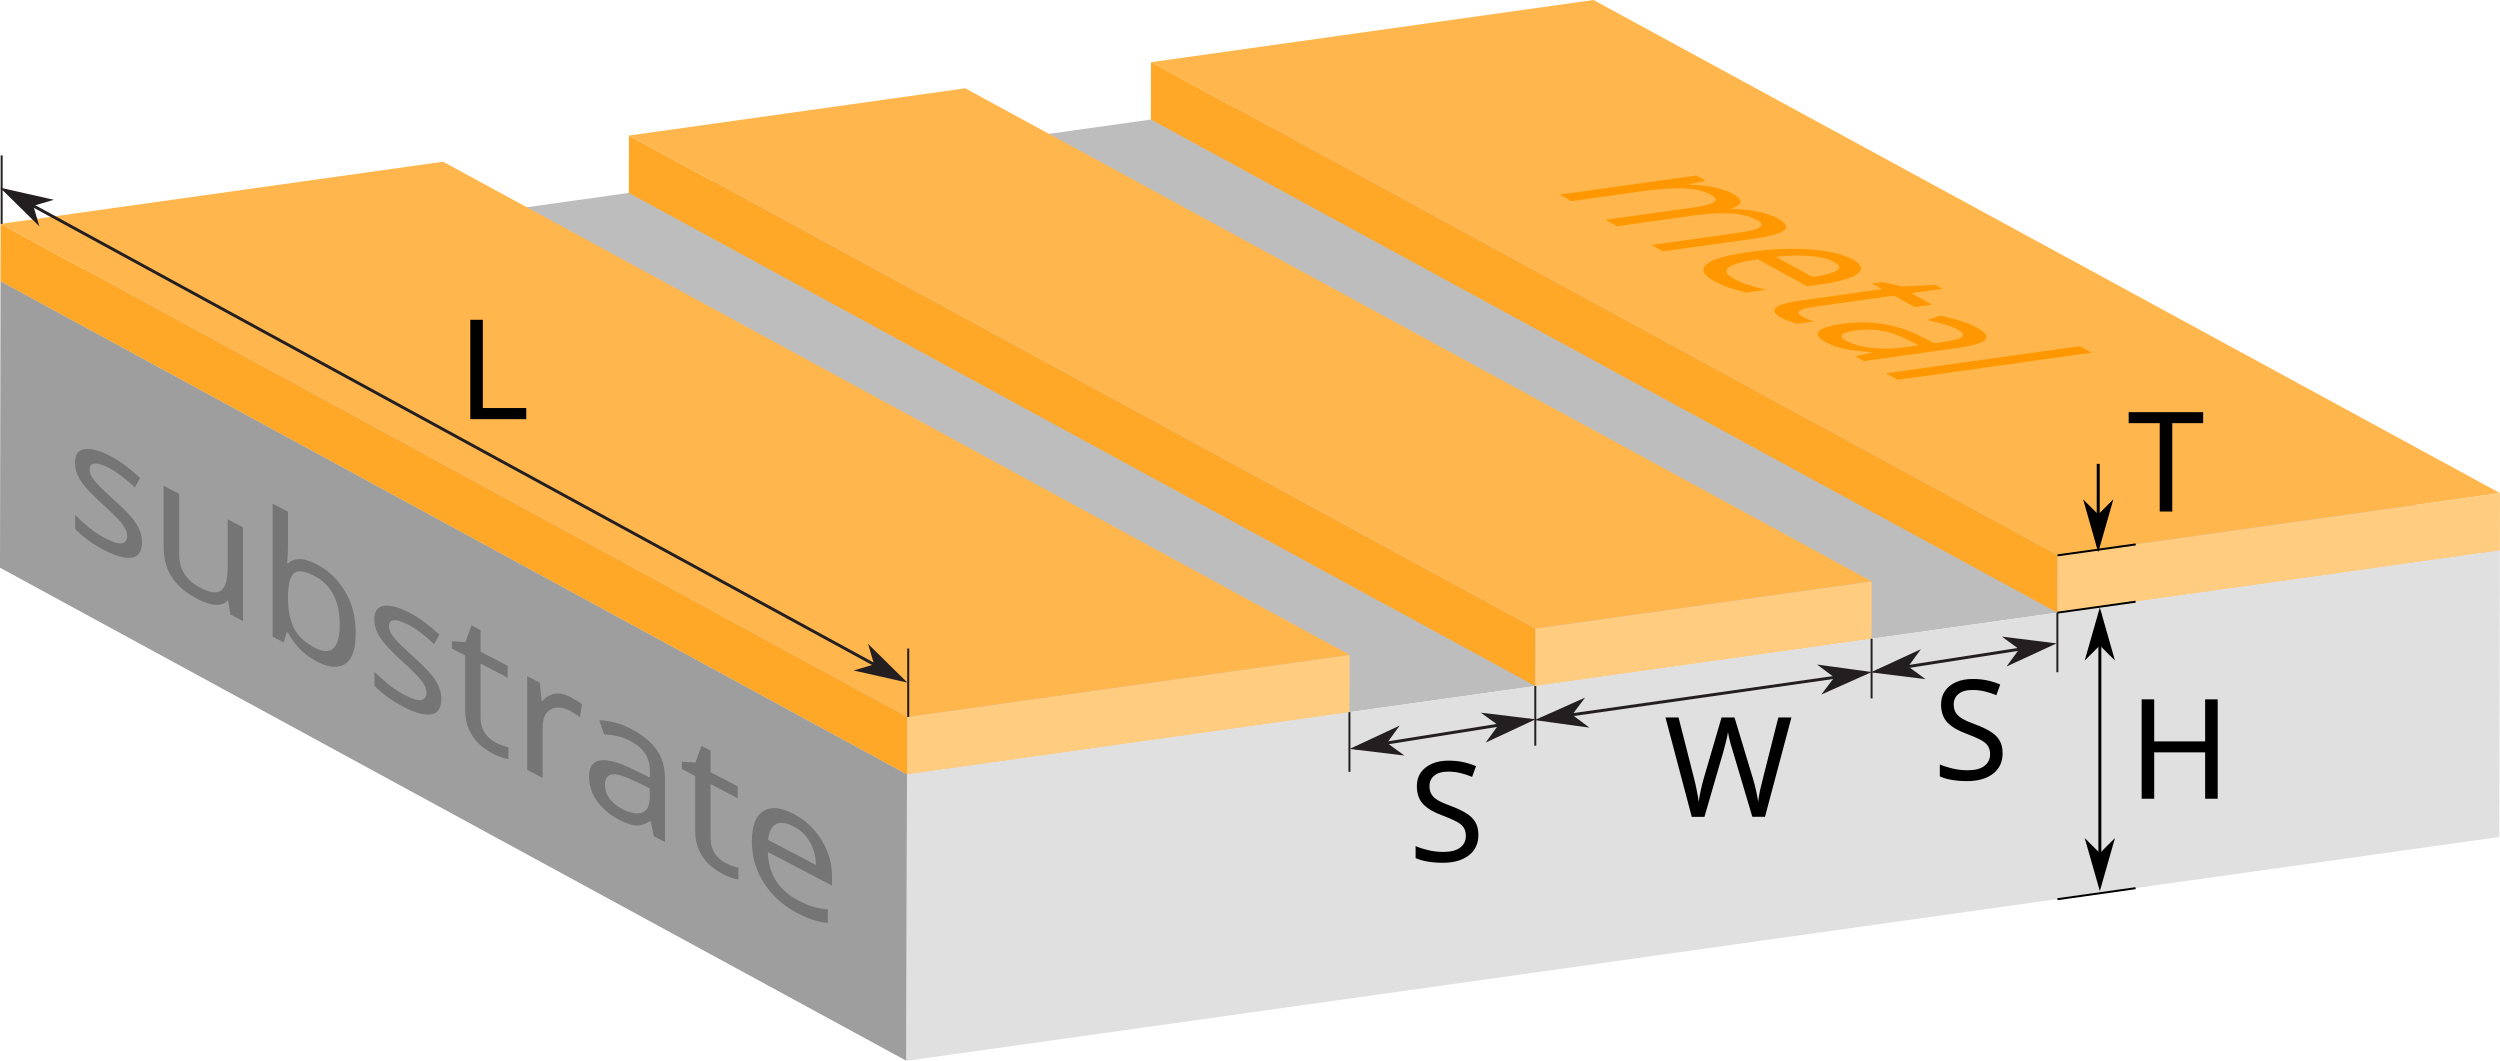
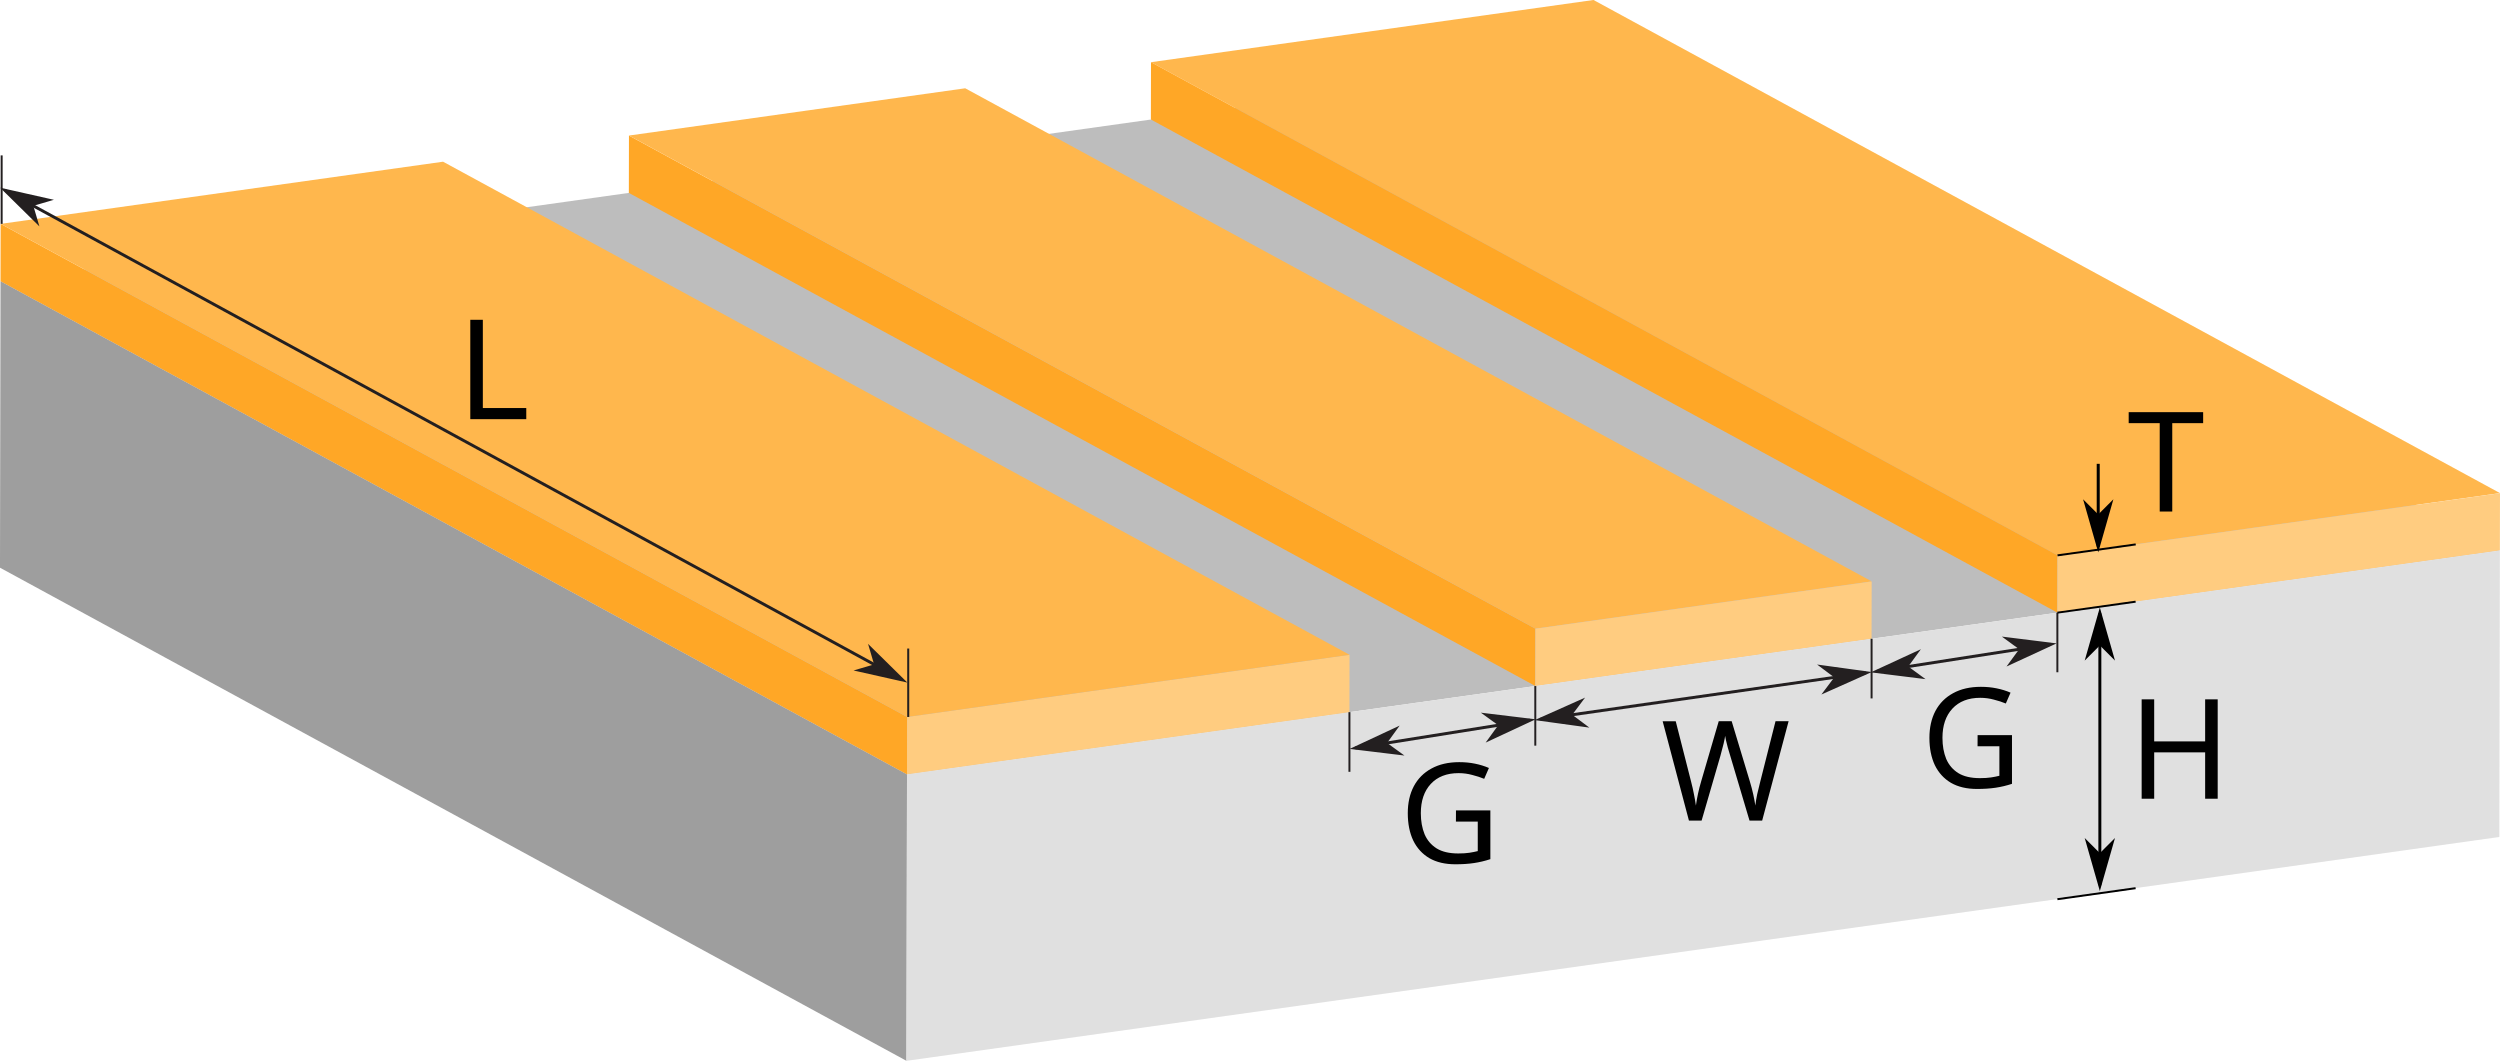
<svg xmlns="http://www.w3.org/2000/svg" width="88.705mm" height="37.64mm" viewBox="0 0 88.705 37.64" version="1.1" id="svg9308">
  <defs id="defs9302">
    <marker orient="auto" refY="0" refX="0" id="Arrow1Lstart" style="overflow:visible">
      <path id="path1277" d="M 0,0 5,-5 -12.5,0 5,5 Z" style="fill:#231f20;fill-opacity:1;fill-rule:evenodd;stroke:#231f20;stroke-width:1pt;stroke-opacity:1" transform="matrix(0.8,0,0,0.8,10,0)" />
    </marker>
    <marker orient="auto" refY="0" refX="0" id="Arrow1Lstart-8" style="overflow:visible">
      <path id="path1277-3" d="M 0,0 5,-5 -12.5,0 5,5 Z" style="fill:#231f20;fill-opacity:1;fill-rule:evenodd;stroke:#231f20;stroke-width:1pt;stroke-opacity:1" transform="matrix(0.8,0,0,0.8,10,0)" />
    </marker>
    <marker orient="auto" refY="0" refX="0" id="Arrow1Lstart-3" style="overflow:visible">
      <path id="path1277-4" d="M 0,0 5,-5 -12.5,0 5,5 Z" style="fill:#231f20;fill-opacity:1;fill-rule:evenodd;stroke:#231f20;stroke-width:1pt;stroke-opacity:1" transform="matrix(0.8,0,0,0.8,10,0)" />
    </marker>
  </defs>
  <g id="layer1" transform="translate(-66.96547,-145.0796)">
    <path id="path1648" style="fill:#bdbdbd;fill-opacity:1;fill-rule:nonzero;stroke:none;stroke-width:0.035" d="m 99.148,172.554 -32.164,-17.497 56.518,-7.943 32.164,17.497 -56.518,7.943" />
    <path id="path1650" style="fill:#ffb74d;fill-opacity:1;fill-rule:nonzero;stroke:none;stroke-width:0.035" d="m 139.969,164.783 -32.164,-17.497 15.701,-2.207 32.164,17.497 -15.701,2.206" />
    <path id="path1652" style="fill:#ffa726;fill-opacity:1;fill-rule:nonzero;stroke:none;stroke-width:0.035" d="m 139.965,166.817 -32.164,-17.497 0.004,-2.034 32.164,17.497 -0.004,2.034" />
    <path id="path1654" style="fill:#ffcc80;fill-opacity:1;fill-rule:nonzero;stroke:none;stroke-width:0.035" d="m 155.67,162.577 -0.004,2.034 -15.701,2.207 0.004,-2.034 15.701,-2.206" />
    <path id="path1656" style="fill:#ffa726;fill-opacity:1;fill-rule:nonzero;stroke:none;stroke-width:0.035" d="m 121.442,169.421 -32.164,-17.497 0.004,-2.034 32.164,17.497 -0.004,2.034" />
    <path id="path1658" style="fill:#ffb74d;fill-opacity:1;fill-rule:nonzero;stroke:none;stroke-width:0.035" d="m 121.446,167.386 -32.164,-17.497 11.931,-1.677 32.163,17.496 -11.931,1.677" />
    <path id="path1660" style="fill:#ffcc80;fill-opacity:1;fill-rule:nonzero;stroke:none;stroke-width:0.035" d="m 133.376,165.709 -0.004,2.035 -11.931,1.677 0.004,-2.034 11.931,-1.677" />
    <path id="path1662" style="fill:#9e9e9e;fill-opacity:1;fill-rule:nonzero;stroke:none;stroke-width:0.035" d="m 99.129,182.72 -32.164,-17.497 0.019,-10.166 32.164,17.497 -0.019,10.166" />
    <path id="path1664" style="fill:#e0e0e0;fill-opacity:1;fill-rule:nonzero;stroke:none;stroke-width:0.035" d="m 155.666,164.611 -0.019,10.166 -56.518,7.943 0.019,-10.166 56.518,-7.943" />
    <path id="path1666" style="fill:#ffa726;fill-opacity:1;fill-rule:nonzero;stroke:none;stroke-width:0.035" d="m 99.148,172.554 -32.164,-17.497 0.004,-2.034 32.164,17.496 -0.004,2.034" />
    <path id="path1668" style="fill:#ffcc80;fill-opacity:1;fill-rule:nonzero;stroke:none;stroke-width:0.035" d="m 114.85,168.313 -0.004,2.034 -15.698,2.206 0.004,-2.034 15.698,-2.206" />
    <path id="path1670" style="fill:#ffb74d;fill-opacity:1;fill-rule:nonzero;stroke:none;stroke-width:0.035" d="m 99.152,170.519 -32.164,-17.496 15.698,-2.206 32.164,17.496 -15.698,2.206" />
-     <g aria-label="substrate" transform="matrix(1,0.5236519,0,1,-7.749967,36.15524)" style="font-style:normal;font-variant:normal;font-weight:normal;font-stretch:normal;font-size:6.207px;line-height:1.25;font-family:'Times New Roman';-inkscape-font-specification:'Times New Roman, ';letter-spacing:0px;word-spacing:0px;fill:#757575;fill-opacity:1;stroke:none;stroke-width:0.265" id="text874-4">
-       <path d="m 79.754,86.403 q 0,0.484 -0.36,0.732 -0.36,0.248 -0.968,0.248 -0.348,0 -0.602,-0.056 -0.248,-0.056 -0.441,-0.155 v -0.497 q 0.199,0.099 0.478,0.186 0.286,0.081 0.577,0.081 0.416,0 0.602,-0.13 0.186,-0.137 0.186,-0.36 0,-0.124 -0.068,-0.223 -0.068,-0.099 -0.248,-0.199 -0.174,-0.099 -0.503,-0.223 -0.323,-0.124 -0.552,-0.248 -0.23,-0.124 -0.354,-0.298 -0.124,-0.174 -0.124,-0.447 0,-0.422 0.341,-0.652 0.348,-0.23 0.906,-0.23 0.304,0 0.565,0.062 0.267,0.062 0.497,0.161 l -0.186,0.435 q -0.211,-0.087 -0.441,-0.149 -0.23,-0.062 -0.472,-0.062 -0.335,0 -0.515,0.112 -0.174,0.106 -0.174,0.292 0,0.143 0.081,0.236 0.081,0.093 0.267,0.186 0.192,0.093 0.509,0.211 0.317,0.118 0.54,0.242 0.223,0.124 0.341,0.304 0.118,0.174 0.118,0.441 z" style="font-style:normal;font-variant:normal;font-weight:normal;font-stretch:normal;font-family:'Noto Sans';-inkscape-font-specification:'Noto Sans';fill:#757575;fill-opacity:1;stroke-width:0.265" id="path3001-0" />
-       <path d="m 83.339,83.995 v 3.327 h -0.447 l -0.081,-0.441 h -0.025 q -0.161,0.261 -0.447,0.385 -0.286,0.118 -0.608,0.118 -0.602,0 -0.906,-0.286 -0.304,-0.292 -0.304,-0.925 v -2.179 h 0.552 v 2.142 q 0,0.795 0.739,0.795 0.552,0 0.764,-0.31 0.217,-0.31 0.217,-0.894 v -1.732 z" style="font-style:normal;font-variant:normal;font-weight:normal;font-stretch:normal;font-family:'Noto Sans';-inkscape-font-specification:'Noto Sans';fill:#757575;fill-opacity:1;stroke-width:0.265" id="path3003-3" />
-       <path d="m 84.935,82.604 v 1.148 q 0,0.211 -0.012,0.397 -0.006,0.18 -0.019,0.286 h 0.031 q 0.143,-0.211 0.391,-0.354 0.248,-0.143 0.639,-0.143 0.621,0 0.993,0.435 0.379,0.428 0.379,1.285 0,0.857 -0.379,1.291 -0.379,0.435 -0.993,0.435 -0.391,0 -0.639,-0.143 -0.248,-0.143 -0.391,-0.341 h -0.043 l -0.112,0.422 h -0.391 v -4.718 z m 0.937,1.788 q -0.534,0 -0.739,0.304 -0.199,0.304 -0.199,0.944 v 0.025 q 0,0.615 0.199,0.944 0.205,0.323 0.751,0.323 0.447,0 0.664,-0.329 0.223,-0.329 0.223,-0.95 0,-1.26 -0.9,-1.26 z" style="font-style:normal;font-variant:normal;font-weight:normal;font-stretch:normal;font-family:'Noto Sans';-inkscape-font-specification:'Noto Sans';fill:#757575;fill-opacity:1;stroke-width:0.265" id="path3005-8" />
-       <path d="m 90.374,86.403 q 0,0.484 -0.36,0.732 -0.36,0.248 -0.968,0.248 -0.348,0 -0.602,-0.056 -0.248,-0.056 -0.441,-0.155 v -0.497 q 0.199,0.099 0.478,0.186 0.286,0.081 0.577,0.081 0.416,0 0.602,-0.13 0.186,-0.137 0.186,-0.36 0,-0.124 -0.068,-0.223 -0.068,-0.099 -0.248,-0.199 -0.174,-0.099 -0.503,-0.223 -0.323,-0.124 -0.552,-0.248 -0.23,-0.124 -0.354,-0.298 -0.124,-0.174 -0.124,-0.447 0,-0.422 0.341,-0.652 0.348,-0.23 0.906,-0.23 0.304,0 0.565,0.062 0.267,0.062 0.497,0.161 l -0.186,0.435 q -0.211,-0.087 -0.441,-0.149 -0.23,-0.062 -0.472,-0.062 -0.335,0 -0.515,0.112 -0.174,0.106 -0.174,0.292 0,0.143 0.081,0.236 0.081,0.093 0.267,0.186 0.192,0.093 0.509,0.211 0.317,0.118 0.54,0.242 0.223,0.124 0.341,0.304 0.118,0.174 0.118,0.441 z" style="font-style:normal;font-variant:normal;font-weight:normal;font-stretch:normal;font-family:'Noto Sans';-inkscape-font-specification:'Noto Sans';fill:#757575;fill-opacity:1;stroke-width:0.265" id="path3007-4" />
-       <path d="m 92.289,86.937 q 0.124,0 0.255,-0.019 0.13,-0.019 0.211,-0.05 v 0.416 q -0.087,0.043 -0.248,0.068 -0.161,0.031 -0.31,0.031 -0.261,0 -0.484,-0.087 -0.217,-0.093 -0.354,-0.317 -0.137,-0.223 -0.137,-0.627 v -1.937 h -0.472 v -0.261 l 0.478,-0.217 0.217,-0.708 h 0.323 v 0.764 h 0.962 v 0.422 h -0.962 v 1.924 q 0,0.304 0.143,0.453 0.149,0.143 0.379,0.143 z" style="font-style:normal;font-variant:normal;font-weight:normal;font-stretch:normal;font-family:'Noto Sans';-inkscape-font-specification:'Noto Sans';fill:#757575;fill-opacity:1;stroke-width:0.265" id="path3009-39" />
-       <path d="m 94.973,83.932 q 0.093,0 0.199,0.012 0.106,0.006 0.192,0.025 l -0.068,0.503 q -0.081,-0.019 -0.18,-0.031 -0.099,-0.012 -0.18,-0.012 -0.255,0 -0.478,0.143 -0.223,0.137 -0.36,0.391 -0.13,0.248 -0.13,0.583 v 1.775 h -0.546 v -3.327 h 0.447 l 0.062,0.608 h 0.025 q 0.155,-0.273 0.41,-0.472 0.261,-0.199 0.608,-0.199 z" style="font-style:normal;font-variant:normal;font-weight:normal;font-stretch:normal;font-family:'Noto Sans';-inkscape-font-specification:'Noto Sans';fill:#757575;fill-opacity:1;stroke-width:0.265" id="path3011-4" />
-       <path d="m 97.118,83.939 q 0.608,0 0.9,0.267 0.292,0.267 0.292,0.85 v 2.266 h -0.397 l -0.106,-0.472 h -0.025 q -0.217,0.273 -0.459,0.403 -0.242,0.13 -0.658,0.13 -0.453,0 -0.751,-0.236 -0.298,-0.242 -0.298,-0.751 0,-0.497 0.391,-0.764 0.391,-0.273 1.204,-0.298 l 0.565,-0.019 v -0.199 q 0,-0.416 -0.18,-0.577 -0.18,-0.161 -0.509,-0.161 -0.261,0 -0.497,0.081 -0.236,0.074 -0.441,0.174 l -0.168,-0.41 q 0.217,-0.118 0.515,-0.199 0.298,-0.087 0.621,-0.087 z m 0.652,1.757 -0.49,0.019 q -0.621,0.025 -0.863,0.199 -0.236,0.174 -0.236,0.49 0,0.279 0.168,0.41 0.174,0.13 0.441,0.13 0.416,0 0.695,-0.23 0.286,-0.236 0.286,-0.72 z" style="font-style:normal;font-variant:normal;font-weight:normal;font-stretch:normal;font-family:'Noto Sans';-inkscape-font-specification:'Noto Sans';fill:#757575;fill-opacity:1;stroke-width:0.265" id="path3013-5" />
-       <path d="m 100.449,86.937 q 0.124,0 0.255,-0.019 0.13,-0.019 0.211,-0.05 v 0.416 q -0.087,0.043 -0.248,0.068 -0.161,0.031 -0.31,0.031 -0.261,0 -0.484,-0.087 -0.217,-0.093 -0.354,-0.317 -0.137,-0.223 -0.137,-0.627 V 84.417 H 98.909 V 84.156 L 99.387,83.939 99.605,83.231 h 0.323 v 0.764 h 0.962 v 0.422 h -0.962 v 1.924 q 0,0.304 0.143,0.453 0.149,0.143 0.379,0.143 z" style="font-style:normal;font-variant:normal;font-weight:normal;font-stretch:normal;font-family:'Noto Sans';-inkscape-font-specification:'Noto Sans';fill:#757575;fill-opacity:1;stroke-width:0.265" id="path3015-4" />
-       <path d="m 102.865,83.932 q 0.422,0 0.732,0.186 0.31,0.186 0.472,0.528 0.168,0.335 0.168,0.788 v 0.329 h -2.278 q 0.012,0.565 0.286,0.863 0.279,0.292 0.776,0.292 0.317,0 0.559,-0.056 0.248,-0.062 0.509,-0.174 v 0.478 q -0.255,0.112 -0.503,0.161 -0.248,0.056 -0.59,0.056 -0.478,0 -0.838,-0.192 -0.36,-0.192 -0.565,-0.571 -0.199,-0.379 -0.199,-0.937 0,-0.546 0.18,-0.937 0.186,-0.391 0.515,-0.602 0.335,-0.211 0.776,-0.211 z m -0.006,0.447 q -0.391,0 -0.621,0.255 -0.223,0.248 -0.267,0.695 h 1.695 q -0.006,-0.422 -0.199,-0.683 -0.192,-0.267 -0.608,-0.267 z" style="font-style:normal;font-variant:normal;font-weight:normal;font-stretch:normal;font-family:'Noto Sans';-inkscape-font-specification:'Noto Sans';fill:#757575;fill-opacity:1;stroke-width:0.265" id="path3017-9" />
-     </g>
-     <g aria-label="metal" transform="matrix(0.8772756,0.4799872,-1.65908,0.2321536,12.66011,32.80403)" style="font-style:normal;font-variant:normal;font-weight:normal;font-stretch:normal;font-size:5.454px;line-height:1.25;font-family:'Times New Roman';-inkscape-font-specification:'Times New Roman, ';letter-spacing:0px;word-spacing:0px;fill:#ff9800;fill-opacity:1;stroke:none;stroke-width:0.265" id="text6088-5-3">
-       <path d="m 226.391,48.954 q 0.496,0 0.742,0.256 0.245,0.256 0.245,0.818 v 1.903 h -0.474 v -1.882 q 0,-0.693 -0.594,-0.693 -0.425,0 -0.611,0.245 -0.18,0.245 -0.18,0.714 v 1.614 h -0.474 v -1.882 q 0,-0.693 -0.6,-0.693 -0.442,0 -0.611,0.273 -0.169,0.273 -0.169,0.785 v 1.516 h -0.48 v -2.923 h 0.387 l 0.071,0.398 h 0.027 q 0.136,-0.229 0.365,-0.338 0.235,-0.115 0.496,-0.115 0.687,0 0.894,0.491 h 0.027 q 0.147,-0.251 0.398,-0.371 0.251,-0.12 0.54,-0.12 z" style="font-style:normal;font-variant:normal;font-weight:normal;font-stretch:normal;font-family:'Noto Sans';-inkscape-font-specification:'Noto Sans';fill:#ff9800;fill-opacity:1;stroke-width:0.265" id="path7035-8" />
-       <path d="m 229.415,48.954 q 0.371,0 0.644,0.164 0.273,0.164 0.414,0.464 0.147,0.295 0.147,0.693 v 0.289 h -2.002 q 0.011,0.496 0.251,0.758 0.245,0.256 0.682,0.256 0.278,0 0.491,-0.049 0.218,-0.055 0.447,-0.153 v 0.42 q -0.224,0.098 -0.442,0.142 -0.218,0.049 -0.518,0.049 -0.42,0 -0.736,-0.169 -0.316,-0.169 -0.496,-0.502 -0.175,-0.333 -0.175,-0.824 0,-0.48 0.158,-0.824 0.164,-0.344 0.453,-0.529 0.295,-0.185 0.682,-0.185 z m -0.005,0.393 q -0.344,0 -0.545,0.224 -0.196,0.218 -0.235,0.611 h 1.489 q -0.005,-0.371 -0.175,-0.6 -0.169,-0.235 -0.534,-0.235 z" style="font-style:normal;font-variant:normal;font-weight:normal;font-stretch:normal;font-family:'Noto Sans';-inkscape-font-specification:'Noto Sans';fill:#ff9800;fill-opacity:1;stroke-width:0.265" id="path7037-5" />
-       <path d="m 232.341,51.593 q 0.109,0 0.224,-0.016 0.115,-0.016 0.185,-0.044 v 0.365 q -0.076,0.038 -0.218,0.06 -0.142,0.027 -0.273,0.027 -0.229,0 -0.425,-0.076 -0.191,-0.082 -0.311,-0.278 -0.12,-0.196 -0.12,-0.551 v -1.702 h -0.414 v -0.229 l 0.42,-0.191 0.191,-0.622 h 0.284 v 0.671 h 0.845 v 0.371 h -0.845 v 1.691 q 0,0.267 0.125,0.398 0.131,0.125 0.333,0.125 z" style="font-style:normal;font-variant:normal;font-weight:normal;font-stretch:normal;font-family:'Noto Sans';-inkscape-font-specification:'Noto Sans';fill:#ff9800;fill-opacity:1;stroke-width:0.265" id="path7039-89" />
-       <path d="m 234.442,48.959 q 0.534,0 0.791,0.235 0.256,0.235 0.256,0.747 v 1.991 h -0.349 l -0.093,-0.415 h -0.022 q -0.191,0.24 -0.404,0.355 -0.213,0.115 -0.578,0.115 -0.398,0 -0.66,-0.207 -0.262,-0.213 -0.262,-0.66 0,-0.436 0.344,-0.671 0.344,-0.24 1.058,-0.262 l 0.496,-0.016 v -0.175 q 0,-0.365 -0.158,-0.507 -0.158,-0.142 -0.447,-0.142 -0.229,0 -0.436,0.071 -0.207,0.065 -0.387,0.153 l -0.147,-0.36 q 0.191,-0.104 0.453,-0.175 0.262,-0.076 0.545,-0.076 z m 0.573,1.543 -0.431,0.016 q -0.545,0.022 -0.758,0.175 -0.207,0.153 -0.207,0.431 0,0.245 0.147,0.36 0.153,0.115 0.387,0.115 0.365,0 0.611,-0.202 0.251,-0.207 0.251,-0.633 z" style="font-style:normal;font-variant:normal;font-weight:normal;font-stretch:normal;font-family:'Noto Sans';-inkscape-font-specification:'Noto Sans';fill:#ff9800;fill-opacity:1;stroke-width:0.265" id="path7041-7" />
-       <path d="m 236.872,51.932 h -0.48 v -4.145 h 0.48 z" style="font-style:normal;font-variant:normal;font-weight:normal;font-stretch:normal;font-family:'Noto Sans';-inkscape-font-specification:'Noto Sans';fill:#ff9800;fill-opacity:1;stroke-width:0.265" id="path7043-2" />
-     </g>
    <path style="color:#000000;font-style:normal;font-variant:normal;font-weight:normal;font-stretch:normal;font-size:medium;line-height:normal;font-family:sans-serif;font-variant-ligatures:normal;font-variant-position:normal;font-variant-caps:normal;font-variant-numeric:normal;font-variant-alternates:normal;font-feature-settings:normal;text-indent:0;text-align:start;text-decoration:none;text-decoration-line:none;text-decoration-style:solid;text-decoration-color:#000000;letter-spacing:normal;word-spacing:normal;text-transform:none;writing-mode:lr-tb;direction:ltr;text-orientation:mixed;dominant-baseline:auto;baseline-shift:baseline;text-anchor:start;white-space:normal;shape-padding:0;clip-rule:nonzero;display:inline;overflow:visible;visibility:visible;opacity:1;isolation:auto;mix-blend-mode:normal;color-interpolation:sRGB;color-interpolation-filters:linearRGB;solid-color:#000000;solid-opacity:1;vector-effect:none;fill:#231f20;fill-opacity:1;fill-rule:nonzero;stroke:none;stroke-width:0.071;stroke-linecap:butt;stroke-linejoin:miter;stroke-miterlimit:10;stroke-dasharray:none;stroke-dashoffset:0;stroke-opacity:1;color-rendering:auto;image-rendering:auto;shape-rendering:auto;text-rendering:auto;enable-background:accumulate" d="m 99.155,168.091 v 2.428 h 0.072 v -2.428 z" id="path1598" />
    <path style="color:#000000;font-style:normal;font-variant:normal;font-weight:normal;font-stretch:normal;font-size:medium;line-height:normal;font-family:sans-serif;font-variant-ligatures:normal;font-variant-position:normal;font-variant-caps:normal;font-variant-numeric:normal;font-variant-alternates:normal;font-feature-settings:normal;text-indent:0;text-align:start;text-decoration:none;text-decoration-line:none;text-decoration-style:solid;text-decoration-color:#000000;letter-spacing:normal;word-spacing:normal;text-transform:none;writing-mode:lr-tb;direction:ltr;text-orientation:mixed;dominant-baseline:auto;baseline-shift:baseline;text-anchor:start;white-space:normal;shape-padding:0;clip-rule:nonzero;display:inline;overflow:visible;visibility:visible;opacity:1;isolation:auto;mix-blend-mode:normal;color-interpolation:sRGB;color-interpolation-filters:linearRGB;solid-color:#000000;solid-opacity:1;vector-effect:none;fill:#231f20;fill-opacity:1;fill-rule:nonzero;stroke:none;stroke-width:0.071;stroke-linecap:butt;stroke-linejoin:miter;stroke-miterlimit:10;stroke-dasharray:none;stroke-dashoffset:0;stroke-opacity:1;color-rendering:auto;image-rendering:auto;shape-rendering:auto;text-rendering:auto;enable-background:accumulate" d="m 66.989,150.593 v 2.43 h 0.07 v -2.43 z" id="path1600" />
    <g transform="translate(9.072506,-17.18001)" id="g5770">
      <path style="color:#000000;font-style:normal;font-variant:normal;font-weight:normal;font-stretch:normal;font-size:medium;line-height:normal;font-family:sans-serif;font-variant-ligatures:normal;font-variant-position:normal;font-variant-caps:normal;font-variant-numeric:normal;font-variant-alternates:normal;font-feature-settings:normal;text-indent:0;text-align:start;text-decoration:none;text-decoration-line:none;text-decoration-style:solid;text-decoration-color:#000000;letter-spacing:normal;word-spacing:normal;text-transform:none;writing-mode:lr-tb;direction:ltr;text-orientation:mixed;dominant-baseline:auto;baseline-shift:baseline;text-anchor:start;white-space:normal;shape-padding:0;clip-rule:nonzero;display:inline;overflow:visible;visibility:visible;opacity:1;isolation:auto;mix-blend-mode:normal;color-interpolation:sRGB;color-interpolation-filters:linearRGB;solid-color:#000000;solid-opacity:1;vector-effect:none;fill:#231f20;fill-opacity:1;fill-rule:nonzero;stroke:none;stroke-width:0.106;stroke-linecap:butt;stroke-linejoin:miter;stroke-miterlimit:8;stroke-dasharray:none;stroke-dashoffset:0;stroke-opacity:1;color-rendering:auto;image-rendering:auto;shape-rendering:auto;text-rendering:auto;enable-background:accumulate" d="m 58.102,168.973 -0.051,0.092 31.83,17.361 0.051,-0.092 z" id="path992" />
      <path id="path5776" d="m 59.006,169.525 0.574,-0.169 -1.503,-0.338 1.098,1.081 z" style="fill:#231f20;fill-opacity:1;fill-rule:evenodd;stroke:#231f20;stroke-width:0.085pt;stroke-opacity:1" />
      <path id="path5778" d="m 88.978,185.873 -0.574,0.169 1.503,0.338 -1.098,-1.081 z" style="fill:#231f20;fill-opacity:1;fill-rule:evenodd;stroke:#231f20;stroke-width:0.085pt;stroke-opacity:1" />
    </g>
    <g transform="translate(-24.81449,31.53351)" aria-label="L" style="font-style:normal;font-variant:normal;font-weight:normal;font-stretch:normal;font-size:10.583px;line-height:1.25;font-family:'Times New Roman';-inkscape-font-specification:'Times New Roman, ';letter-spacing:0px;word-spacing:0px;fill:#000000;fill-opacity:1;stroke:none;stroke-width:0.265" id="text2912-2">
      <path d="m 108.467,128.419 v -3.526 h 0.445 v 3.131 h 1.541 v 0.395 z" style="font-style:normal;font-variant:normal;font-weight:normal;font-stretch:normal;font-size:4.939px;font-family:'Noto Sans';-inkscape-font-specification:'Noto Sans';stroke-width:0.265" id="path2989" />
    </g>
    <path style="color:#000000;font-style:normal;font-variant:normal;font-weight:normal;font-stretch:normal;font-size:medium;line-height:normal;font-family:sans-serif;font-variant-ligatures:normal;font-variant-position:normal;font-variant-caps:normal;font-variant-numeric:normal;font-variant-alternates:normal;font-feature-settings:normal;text-indent:0;text-align:start;text-decoration:none;text-decoration-line:none;text-decoration-style:solid;text-decoration-color:#000000;letter-spacing:normal;word-spacing:normal;text-transform:none;writing-mode:lr-tb;direction:ltr;text-orientation:mixed;dominant-baseline:auto;baseline-shift:baseline;text-anchor:start;white-space:normal;shape-padding:0;clip-rule:nonzero;display:inline;overflow:visible;visibility:visible;opacity:1;isolation:auto;mix-blend-mode:normal;color-interpolation:sRGB;color-interpolation-filters:linearRGB;solid-color:#000000;solid-opacity:1;vector-effect:none;fill:#231f20;fill-opacity:1;fill-rule:nonzero;stroke:none;stroke-width:0.071;stroke-linecap:butt;stroke-linejoin:miter;stroke-miterlimit:7;stroke-dasharray:none;stroke-dashoffset:0;stroke-opacity:1;color-rendering:auto;image-rendering:auto;shape-rendering:auto;text-rendering:auto;enable-background:accumulate" d="m 139.93,166.818 v 2.115 H 140 v -2.115 z" id="path980" />
    <path style="color:#000000;font-style:normal;font-variant:normal;font-weight:normal;font-stretch:normal;font-size:medium;line-height:normal;font-family:sans-serif;font-variant-ligatures:normal;font-variant-position:normal;font-variant-caps:normal;font-variant-numeric:normal;font-variant-alternates:normal;font-feature-settings:normal;text-indent:0;text-align:start;text-decoration:none;text-decoration-line:none;text-decoration-style:solid;text-decoration-color:#000000;letter-spacing:normal;word-spacing:normal;text-transform:none;writing-mode:lr-tb;direction:ltr;text-orientation:mixed;dominant-baseline:auto;baseline-shift:baseline;text-anchor:start;white-space:normal;shape-padding:0;clip-rule:nonzero;display:inline;overflow:visible;visibility:visible;opacity:1;isolation:auto;mix-blend-mode:normal;color-interpolation:sRGB;color-interpolation-filters:linearRGB;solid-color:#000000;solid-opacity:1;vector-effect:none;fill:#000000;fill-opacity:1;fill-rule:nonzero;stroke:none;stroke-width:0.071;stroke-linecap:butt;stroke-linejoin:miter;stroke-miterlimit:4;stroke-dasharray:none;stroke-dashoffset:0;stroke-opacity:1;color-rendering:auto;image-rendering:auto;shape-rendering:auto;text-rendering:auto;enable-background:accumulate" d="m 142.736,166.393 -2.775,0.391 0.01,0.068 2.775,-0.389 z" id="path1273" />
    <path style="color:#000000;font-style:normal;font-variant:normal;font-weight:normal;font-stretch:normal;font-size:medium;line-height:normal;font-family:sans-serif;font-variant-ligatures:normal;font-variant-position:normal;font-variant-caps:normal;font-variant-numeric:normal;font-variant-alternates:normal;font-feature-settings:normal;text-indent:0;text-align:start;text-decoration:none;text-decoration-line:none;text-decoration-style:solid;text-decoration-color:#000000;letter-spacing:normal;word-spacing:normal;text-transform:none;writing-mode:lr-tb;direction:ltr;text-orientation:mixed;dominant-baseline:auto;baseline-shift:baseline;text-anchor:start;white-space:normal;shape-padding:0;clip-rule:nonzero;display:inline;overflow:visible;visibility:visible;opacity:1;isolation:auto;mix-blend-mode:normal;color-interpolation:sRGB;color-interpolation-filters:linearRGB;solid-color:#000000;solid-opacity:1;vector-effect:none;fill:#000000;fill-opacity:1;fill-rule:nonzero;stroke:none;stroke-width:0.071;stroke-linecap:butt;stroke-linejoin:miter;stroke-miterlimit:4;stroke-dasharray:none;stroke-dashoffset:0;stroke-opacity:1;color-rendering:auto;image-rendering:auto;shape-rendering:auto;text-rendering:auto;enable-background:accumulate" d="m 142.736,176.559 -2.775,0.391 0.01,0.07 2.775,-0.391 z" id="path1273-2" />
    <g id="g12323">
      <path style="color:#000000;font-style:normal;font-variant:normal;font-weight:normal;font-stretch:normal;font-size:medium;line-height:normal;font-family:sans-serif;font-variant-ligatures:normal;font-variant-position:normal;font-variant-caps:normal;font-variant-numeric:normal;font-variant-alternates:normal;font-feature-settings:normal;text-indent:0;text-align:start;text-decoration:none;text-decoration-line:none;text-decoration-style:solid;text-decoration-color:#000000;letter-spacing:normal;word-spacing:normal;text-transform:none;writing-mode:lr-tb;direction:ltr;text-orientation:mixed;dominant-baseline:auto;baseline-shift:baseline;text-anchor:start;white-space:normal;shape-padding:0;clip-rule:nonzero;display:inline;overflow:visible;visibility:visible;opacity:1;isolation:auto;mix-blend-mode:normal;color-interpolation:sRGB;color-interpolation-filters:linearRGB;solid-color:#000000;solid-opacity:1;vector-effect:none;fill:#000000;fill-opacity:1;fill-rule:nonzero;stroke:none;stroke-width:0.106;stroke-linecap:butt;stroke-linejoin:miter;stroke-miterlimit:8;stroke-dasharray:none;stroke-dashoffset:0;stroke-opacity:1;color-rendering:auto;image-rendering:auto;shape-rendering:auto;text-rendering:auto;enable-background:accumulate" d="m 141.42,166.842 v 9.648 h 0.105 v -9.648 z" id="path1291" />
      <path style="fill:#000000;fill-opacity:1;fill-rule:evenodd;stroke:#000000;stroke-width:0.085pt;stroke-opacity:1" d="m 141.472,167.901 0.423,0.423 -0.423,-1.482 -0.423,1.482 z" id="path12329" />
      <path style="fill:#000000;fill-opacity:1;fill-rule:evenodd;stroke:#000000;stroke-width:0.085pt;stroke-opacity:1" d="m 141.472,175.431 -0.423,-0.423 0.423,1.482 0.423,-1.482 z" id="path12331" />
    </g>
    <path style="color:#000000;font-style:normal;font-variant:normal;font-weight:normal;font-stretch:normal;font-size:medium;line-height:normal;font-family:sans-serif;font-variant-ligatures:normal;font-variant-position:normal;font-variant-caps:normal;font-variant-numeric:normal;font-variant-alternates:normal;font-feature-settings:normal;text-indent:0;text-align:start;text-decoration:none;text-decoration-line:none;text-decoration-style:solid;text-decoration-color:#000000;letter-spacing:normal;word-spacing:normal;text-transform:none;writing-mode:lr-tb;direction:ltr;text-orientation:mixed;dominant-baseline:auto;baseline-shift:baseline;text-anchor:start;white-space:normal;shape-padding:0;clip-rule:nonzero;display:inline;overflow:visible;visibility:visible;opacity:1;isolation:auto;mix-blend-mode:normal;color-interpolation:sRGB;color-interpolation-filters:linearRGB;solid-color:#000000;solid-opacity:1;vector-effect:none;fill:#000000;fill-opacity:1;fill-rule:nonzero;stroke:none;stroke-width:0.071;stroke-linecap:butt;stroke-linejoin:miter;stroke-miterlimit:4;stroke-dasharray:none;stroke-dashoffset:0;stroke-opacity:1;color-rendering:auto;image-rendering:auto;shape-rendering:auto;text-rendering:auto;enable-background:accumulate" d="m 142.74,164.361 -2.775,0.389 0.01,0.07 2.775,-0.389 z" id="path1273-1" />
    <g id="g12335">
      <path style="color:#000000;font-style:normal;font-variant:normal;font-weight:normal;font-stretch:normal;font-size:medium;line-height:normal;font-family:sans-serif;font-variant-ligatures:normal;font-variant-position:normal;font-variant-caps:normal;font-variant-numeric:normal;font-variant-alternates:normal;font-feature-settings:normal;text-indent:0;text-align:start;text-decoration:none;text-decoration-line:none;text-decoration-style:solid;text-decoration-color:#000000;letter-spacing:normal;word-spacing:normal;text-transform:none;writing-mode:lr-tb;direction:ltr;text-orientation:mixed;dominant-baseline:auto;baseline-shift:baseline;text-anchor:start;white-space:normal;shape-padding:0;clip-rule:nonzero;display:inline;overflow:visible;visibility:visible;opacity:1;isolation:auto;mix-blend-mode:normal;color-interpolation:sRGB;color-interpolation-filters:linearRGB;solid-color:#000000;solid-opacity:1;vector-effect:none;fill:#000000;fill-opacity:1;fill-rule:nonzero;stroke:none;stroke-width:0.106;stroke-linecap:butt;stroke-linejoin:miter;stroke-miterlimit:8;stroke-dasharray:none;stroke-dashoffset:0;stroke-opacity:1;color-rendering:auto;image-rendering:auto;shape-rendering:auto;text-rendering:auto;enable-background:accumulate" d="m 141.361,161.537 v 2.934 h 0.107 v -2.934 z" id="path1291-4" />
      <path style="fill:#000000;fill-opacity:1;fill-rule:evenodd;stroke:#000000;stroke-width:0.085pt;stroke-opacity:1" d="m 141.415,163.413 -0.423,-0.423 0.423,1.482 0.423,-1.482 z" id="path12341" />
    </g>
    <g transform="translate(-0.8825084,34.71589)" aria-label="H" style="font-style:normal;font-variant:normal;font-weight:normal;font-stretch:normal;font-size:10.583px;line-height:1.25;font-family:'Times New Roman';-inkscape-font-specification:'Times New Roman, ';letter-spacing:0px;word-spacing:0px;fill:#000000;fill-opacity:1;stroke:none;stroke-width:0.265" id="text2912">
      <path d="m 146.536,138.704 h -0.445 v -1.645 h -1.808 v 1.645 h -0.445 v -3.526 h 0.445 v 1.492 h 1.808 v -1.492 h 0.445 z" style="font-style:normal;font-variant:normal;font-weight:normal;font-stretch:normal;font-size:4.939px;font-family:'Noto Sans';-inkscape-font-specification:'Noto Sans';stroke-width:0.265" id="path2998" />
    </g>
    <g transform="translate(-0.8825084,34.71589)" aria-label="T" style="font-style:normal;font-variant:normal;font-weight:normal;font-stretch:normal;font-size:10.583px;line-height:1.25;font-family:'Times New Roman';-inkscape-font-specification:'Times New Roman, ';letter-spacing:0px;word-spacing:0px;fill:#000000;fill-opacity:1;stroke:none;stroke-width:0.265" id="text2912-0">
      <path d="m 144.924,128.514 h -0.445 v -3.136 h -1.101 v -0.39 h 2.642 v 0.39 h -1.096 z" style="font-style:normal;font-variant:normal;font-weight:normal;font-stretch:normal;font-size:4.939px;font-family:'Noto Sans';-inkscape-font-specification:'Noto Sans';stroke-width:0.265" id="path2995" />
    </g>
    <path style="color:#000000;font-style:normal;font-variant:normal;font-weight:normal;font-stretch:normal;font-size:medium;line-height:normal;font-family:sans-serif;font-variant-ligatures:normal;font-variant-position:normal;font-variant-caps:normal;font-variant-numeric:normal;font-variant-alternates:normal;font-feature-settings:normal;text-indent:0;text-align:start;text-decoration:none;text-decoration-line:none;text-decoration-style:solid;text-decoration-color:#000000;letter-spacing:normal;word-spacing:normal;text-transform:none;writing-mode:lr-tb;direction:ltr;text-orientation:mixed;dominant-baseline:auto;baseline-shift:baseline;text-anchor:start;white-space:normal;shape-padding:0;clip-rule:nonzero;display:inline;overflow:visible;visibility:visible;opacity:1;isolation:auto;mix-blend-mode:normal;color-interpolation:sRGB;color-interpolation-filters:linearRGB;solid-color:#000000;solid-opacity:1;vector-effect:none;fill:#231f20;fill-opacity:1;fill-rule:nonzero;stroke:none;stroke-width:0.071;stroke-linecap:butt;stroke-linejoin:miter;stroke-miterlimit:7;stroke-dasharray:none;stroke-dashoffset:0;stroke-opacity:1;color-rendering:auto;image-rendering:auto;shape-rendering:auto;text-rendering:auto;enable-background:accumulate" d="m 133.338,167.744 v 2.117 h 0.07 v -2.117 z" id="path978" />
    <g id="g12345">
      <path style="color:#000000;font-style:normal;font-variant:normal;font-weight:normal;font-stretch:normal;font-size:medium;line-height:normal;font-family:sans-serif;font-variant-ligatures:normal;font-variant-position:normal;font-variant-caps:normal;font-variant-numeric:normal;font-variant-alternates:normal;font-feature-settings:normal;text-indent:0;text-align:start;text-decoration:none;text-decoration-line:none;text-decoration-style:solid;text-decoration-color:#000000;letter-spacing:normal;word-spacing:normal;text-transform:none;writing-mode:lr-tb;direction:ltr;text-orientation:mixed;dominant-baseline:auto;baseline-shift:baseline;text-anchor:start;white-space:normal;shape-padding:0;clip-rule:nonzero;display:inline;overflow:visible;visibility:visible;opacity:1;isolation:auto;mix-blend-mode:normal;color-interpolation:sRGB;color-interpolation-filters:linearRGB;solid-color:#000000;solid-opacity:1;vector-effect:none;fill:#231f20;fill-opacity:1;fill-rule:nonzero;stroke:none;stroke-width:0.106;stroke-linecap:butt;stroke-linejoin:miter;stroke-miterlimit:8;stroke-dasharray:none;stroke-dashoffset:0;stroke-opacity:1;color-rendering:auto;image-rendering:auto;shape-rendering:auto;text-rendering:auto;enable-background:accumulate" d="m 139.725,167.889 -6.184,0.963 0.016,0.104 6.186,-0.963 z" id="path998" />
      <path style="fill:#231f20;fill-opacity:1;fill-rule:evenodd;stroke:#231f20;stroke-width:0.085pt;stroke-opacity:1" d="m 134.595,168.741 0.353,-0.483 -1.399,0.646 1.529,0.19 z" id="path12351" />
      <path id="path12353" d="m 138.688,168.103 -0.353,0.483 1.399,-0.646 -1.529,-0.19 z" style="fill:#231f20;fill-opacity:1;fill-rule:evenodd;stroke:#231f20;stroke-width:0.085pt;stroke-opacity:1" />
    </g>
    <path style="color:#000000;font-style:normal;font-variant:normal;font-weight:normal;font-stretch:normal;font-size:medium;line-height:normal;font-family:sans-serif;font-variant-ligatures:normal;font-variant-position:normal;font-variant-caps:normal;font-variant-numeric:normal;font-variant-alternates:normal;font-feature-settings:normal;text-indent:0;text-align:start;text-decoration:none;text-decoration-line:none;text-decoration-style:solid;text-decoration-color:#000000;letter-spacing:normal;word-spacing:normal;text-transform:none;writing-mode:lr-tb;direction:ltr;text-orientation:mixed;dominant-baseline:auto;baseline-shift:baseline;text-anchor:start;white-space:normal;shape-padding:0;clip-rule:nonzero;display:inline;overflow:visible;visibility:visible;opacity:1;isolation:auto;mix-blend-mode:normal;color-interpolation:sRGB;color-interpolation-filters:linearRGB;solid-color:#000000;solid-opacity:1;vector-effect:none;fill:#231f20;fill-opacity:1;fill-rule:nonzero;stroke:none;stroke-width:0.071;stroke-linecap:butt;stroke-linejoin:miter;stroke-miterlimit:7;stroke-dasharray:none;stroke-dashoffset:0;stroke-opacity:1;color-rendering:auto;image-rendering:auto;shape-rendering:auto;text-rendering:auto;enable-background:accumulate" d="m 121.406,169.422 v 2.115 h 0.07 v -2.115 z" id="path978-8" />
    <g id="g12357">
      <path style="color:#000000;font-style:normal;font-variant:normal;font-weight:normal;font-stretch:normal;font-size:medium;line-height:normal;font-family:sans-serif;font-variant-ligatures:normal;font-variant-position:normal;font-variant-caps:normal;font-variant-numeric:normal;font-variant-alternates:normal;font-feature-settings:normal;text-indent:0;text-align:start;text-decoration:none;text-decoration-line:none;text-decoration-style:solid;text-decoration-color:#000000;letter-spacing:normal;word-spacing:normal;text-transform:none;writing-mode:lr-tb;direction:ltr;text-orientation:mixed;dominant-baseline:auto;baseline-shift:baseline;text-anchor:start;white-space:normal;shape-padding:0;clip-rule:nonzero;display:inline;overflow:visible;visibility:visible;opacity:1;isolation:auto;mix-blend-mode:normal;color-interpolation:sRGB;color-interpolation-filters:linearRGB;solid-color:#000000;solid-opacity:1;vector-effect:none;fill:#231f20;fill-opacity:1;fill-rule:nonzero;stroke:none;stroke-width:0.106;stroke-linecap:butt;stroke-linejoin:miter;stroke-miterlimit:8;stroke-dasharray:none;stroke-dashoffset:0;stroke-opacity:1;color-rendering:auto;image-rendering:auto;shape-rendering:auto;text-rendering:auto;enable-background:accumulate" d="m 133.168,168.902 -11.551,1.646 0.016,0.105 11.551,-1.648 z" id="path998-7" />
      <path style="fill:#231f20;fill-opacity:1;fill-rule:evenodd;stroke:#231f20;stroke-width:0.085pt;stroke-opacity:1" d="m 122.672,170.452 0.359,-0.479 -1.407,0.628 1.527,0.21 z" id="path12363" />
      <path id="path12365" d="m 132.127,169.103 -0.359,0.479 1.407,-0.628 -1.527,-0.21 z" style="fill:#231f20;fill-opacity:1;fill-rule:evenodd;stroke:#231f20;stroke-width:0.085pt;stroke-opacity:1" />
    </g>
    <path style="color:#000000;font-style:normal;font-variant:normal;font-weight:normal;font-stretch:normal;font-size:medium;line-height:normal;font-family:sans-serif;font-variant-ligatures:normal;font-variant-position:normal;font-variant-caps:normal;font-variant-numeric:normal;font-variant-alternates:normal;font-feature-settings:normal;text-indent:0;text-align:start;text-decoration:none;text-decoration-line:none;text-decoration-style:solid;text-decoration-color:#000000;letter-spacing:normal;word-spacing:normal;text-transform:none;writing-mode:lr-tb;direction:ltr;text-orientation:mixed;dominant-baseline:auto;baseline-shift:baseline;text-anchor:start;white-space:normal;shape-padding:0;clip-rule:nonzero;display:inline;overflow:visible;visibility:visible;opacity:1;isolation:auto;mix-blend-mode:normal;color-interpolation:sRGB;color-interpolation-filters:linearRGB;solid-color:#000000;solid-opacity:1;vector-effect:none;fill:#231f20;fill-opacity:1;fill-rule:nonzero;stroke:none;stroke-width:0.071;stroke-linecap:butt;stroke-linejoin:miter;stroke-miterlimit:7;stroke-dasharray:none;stroke-dashoffset:0;stroke-opacity:1;color-rendering:auto;image-rendering:auto;shape-rendering:auto;text-rendering:auto;enable-background:accumulate" d="m 114.811,170.348 v 2.117 h 0.07 v -2.117 z" id="path978-6" />
    <g id="g12369">
      <path style="color:#000000;font-style:normal;font-variant:normal;font-weight:normal;font-stretch:normal;font-size:medium;line-height:normal;font-family:sans-serif;font-variant-ligatures:normal;font-variant-position:normal;font-variant-caps:normal;font-variant-numeric:normal;font-variant-alternates:normal;font-feature-settings:normal;text-indent:0;text-align:start;text-decoration:none;text-decoration-line:none;text-decoration-style:solid;text-decoration-color:#000000;letter-spacing:normal;word-spacing:normal;text-transform:none;writing-mode:lr-tb;direction:ltr;text-orientation:mixed;dominant-baseline:auto;baseline-shift:baseline;text-anchor:start;white-space:normal;shape-padding:0;clip-rule:nonzero;display:inline;overflow:visible;visibility:visible;opacity:1;isolation:auto;mix-blend-mode:normal;color-interpolation:sRGB;color-interpolation-filters:linearRGB;solid-color:#000000;solid-opacity:1;vector-effect:none;fill:#231f20;fill-opacity:1;fill-rule:nonzero;stroke:none;stroke-width:0.106;stroke-linecap:butt;stroke-linejoin:miter;stroke-miterlimit:8;stroke-dasharray:none;stroke-dashoffset:0;stroke-opacity:1;color-rendering:auto;image-rendering:auto;shape-rendering:auto;text-rendering:auto;enable-background:accumulate" d="m 121.24,170.58 -6.191,0.988 0.018,0.105 6.191,-0.988 z" id="path998-3" />
      <path style="fill:#231f20;fill-opacity:1;fill-rule:evenodd;stroke:#231f20;stroke-width:0.085pt;stroke-opacity:1" d="m 116.103,171.454 0.351,-0.485 -1.396,0.651 1.53,0.185 z" id="path12375" />
      <path id="path12377" d="m 120.204,170.8 -0.351,0.485 1.396,-0.651 -1.53,-0.185 z" style="fill:#231f20;fill-opacity:1;fill-rule:evenodd;stroke:#231f20;stroke-width:0.085pt;stroke-opacity:1" />
    </g>
-     <g transform="translate(-7.785134,35.15434)" aria-label="W" style="font-style:normal;font-variant:normal;font-weight:normal;font-stretch:normal;font-size:10.583px;line-height:1.25;font-family:'Times New Roman';-inkscape-font-specification:'Times New Roman, ';letter-spacing:0px;word-spacing:0px;fill:#000000;fill-opacity:1;stroke:none;stroke-width:0.265" id="text2912-05-9">
+     <g transform="translate(-7.88536,35.28797)" aria-label="W" style="font-style:normal;font-variant:normal;font-weight:normal;font-stretch:normal;font-size:10.583px;line-height:1.25;font-family:'Times New Roman';-inkscape-font-specification:'Times New Roman, ';letter-spacing:0px;word-spacing:0px;fill:#000000;fill-opacity:1;stroke:none;stroke-width:0.265" id="text2912-05-9">
      <path d="m 138.314,135.382 -0.938,3.526 h -0.449 l -0.687,-2.311 q -0.044,-0.138 -0.084,-0.282 -0.035,-0.148 -0.064,-0.257 -0.025,-0.114 -0.03,-0.158 -0.005,0.064 -0.054,0.277 -0.049,0.207 -0.114,0.435 l -0.667,2.297 h -0.449 l -0.933,-3.526 h 0.464 l 0.548,2.153 q 0.059,0.227 0.099,0.44 0.044,0.212 0.069,0.4 0.025,-0.193 0.074,-0.42 0.049,-0.227 0.114,-0.445 l 0.622,-2.129 h 0.459 l 0.647,2.143 q 0.069,0.227 0.119,0.454 0.049,0.227 0.074,0.395 0.02,-0.183 0.064,-0.395 0.049,-0.217 0.109,-0.449 l 0.543,-2.148 z" style="font-style:normal;font-variant:normal;font-weight:normal;font-stretch:normal;font-size:4.939px;font-family:'Noto Sans';-inkscape-font-specification:'Noto Sans';stroke-width:0.265" id="path2992-8" />
    </g>
-     <g transform="translate(19.84969,9.942526)" aria-label="S" style="font-style:normal;font-variant:normal;font-weight:normal;font-stretch:normal;font-size:10.583px;line-height:1.25;font-family:'Times New Roman';-inkscape-font-specification:'Times New Roman, ';letter-spacing:0px;word-spacing:0px;fill:#000000;fill-opacity:1;stroke:none;stroke-width:0.265" id="text8118">
-       <path d="m 99.572,164.757 q 0,0.469 -0.341,0.731 -0.341,0.262 -0.919,0.262 -0.296,0 -0.548,-0.044 -0.252,-0.044 -0.42,-0.123 v -0.425 q 0.178,0.079 0.44,0.143 0.267,0.064 0.548,0.064 0.39,0 0.593,-0.153 0.202,-0.153 0.202,-0.415 0,-0.173 -0.074,-0.291 -0.074,-0.119 -0.257,-0.217 -0.183,-0.099 -0.499,-0.217 -0.454,-0.163 -0.682,-0.4 -0.227,-0.237 -0.227,-0.647 0,-0.277 0.143,-0.479 0.143,-0.203 0.395,-0.311 0.252,-0.109 0.588,-0.109 0.286,0 0.528,0.054 0.242,0.054 0.445,0.143 l -0.138,0.38 q -0.183,-0.079 -0.4,-0.133 -0.217,-0.054 -0.445,-0.054 -0.331,0 -0.499,0.143 -0.168,0.138 -0.168,0.37 0,0.178 0.074,0.296 0.074,0.119 0.242,0.217 0.168,0.094 0.454,0.198 0.311,0.114 0.524,0.247 0.217,0.128 0.326,0.311 0.114,0.183 0.114,0.459 z" style="font-style:normal;font-variant:normal;font-weight:normal;font-stretch:normal;font-size:4.939px;font-family:'Noto Sans';-inkscape-font-specification:'Noto Sans';stroke-width:0.265" id="path8120" />
+     <g transform="translate(19.90636,10.04711)" aria-label="G" style="font-style:normal;font-variant:normal;font-weight:normal;font-stretch:normal;font-size:4.896px;line-height:1.25;font-family:'Times New Roman';-inkscape-font-specification:'Times New Roman, ';letter-spacing:0px;word-spacing:0px;fill:#000000;fill-opacity:1;stroke:none;stroke-width:0.265" id="text926">
+       <path d="m 98.72,163.788 h 1.22 v 1.729 q -0.286,0.094 -0.578,0.138 -0.291,0.044 -0.662,0.044 -0.548,0 -0.924,-0.217 -0.375,-0.222 -0.573,-0.627 -0.193,-0.41 -0.193,-0.968 0,-0.548 0.212,-0.953 0.217,-0.41 0.627,-0.632 0.41,-0.227 0.988,-0.227 0.296,0 0.558,0.054 0.267,0.054 0.494,0.153 l -0.168,0.385 q -0.188,-0.079 -0.425,-0.138 -0.232,-0.064 -0.484,-0.064 -0.632,0 -0.988,0.385 -0.351,0.38 -0.351,1.037 0,0.42 0.133,0.746 0.138,0.321 0.43,0.504 0.291,0.178 0.766,0.178 0.232,0 0.395,-0.025 0.163,-0.025 0.296,-0.059 v -1.047 h -0.775 z" style="font-style:normal;font-variant:normal;font-weight:normal;font-stretch:normal;font-size:4.939px;font-family:'Noto Sans';-inkscape-font-specification:'Noto Sans';stroke-width:0.265" id="path928" />
    </g>
-     <g transform="translate(38.45058,7.045062)" aria-label="S" style="font-style:normal;font-variant:normal;font-weight:normal;font-stretch:normal;font-size:10.583px;line-height:1.25;font-family:'Times New Roman';-inkscape-font-specification:'Times New Roman, ';letter-spacing:0px;word-spacing:0px;fill:#000000;fill-opacity:1;stroke:none;stroke-width:0.265" id="text8118-3">
-       <path d="m 99.572,164.757 q 0,0.469 -0.341,0.731 -0.341,0.262 -0.919,0.262 -0.296,0 -0.548,-0.044 -0.252,-0.044 -0.42,-0.123 v -0.425 q 0.178,0.079 0.44,0.143 0.267,0.064 0.548,0.064 0.39,0 0.593,-0.153 0.202,-0.153 0.202,-0.415 0,-0.173 -0.074,-0.291 -0.074,-0.119 -0.257,-0.217 -0.183,-0.099 -0.499,-0.217 -0.454,-0.163 -0.682,-0.4 -0.227,-0.237 -0.227,-0.647 0,-0.277 0.143,-0.479 0.143,-0.203 0.395,-0.311 0.252,-0.109 0.588,-0.109 0.286,0 0.528,0.054 0.242,0.054 0.445,0.143 l -0.138,0.38 q -0.183,-0.079 -0.4,-0.133 -0.217,-0.054 -0.445,-0.054 -0.331,0 -0.499,0.143 -0.168,0.138 -0.168,0.37 0,0.178 0.074,0.296 0.074,0.119 0.242,0.217 0.168,0.094 0.454,0.198 0.311,0.114 0.524,0.247 0.217,0.128 0.326,0.311 0.114,0.183 0.114,0.459 z" style="font-style:normal;font-variant:normal;font-weight:normal;font-stretch:normal;font-size:4.939px;font-family:'Noto Sans';-inkscape-font-specification:'Noto Sans';stroke-width:0.265" id="path8120-3" />
+     <g transform="translate(38.41478,7.374413)" aria-label="G" style="font-style:normal;font-variant:normal;font-weight:normal;font-stretch:normal;font-size:4.896px;line-height:1.25;font-family:'Times New Roman';-inkscape-font-specification:'Times New Roman, ';letter-spacing:0px;word-spacing:0px;fill:#000000;fill-opacity:1;stroke:none;stroke-width:0.265" id="text926-3">
+       <path d="m 98.72,163.788 h 1.22 v 1.729 q -0.286,0.094 -0.578,0.138 -0.291,0.044 -0.662,0.044 -0.548,0 -0.924,-0.217 -0.375,-0.222 -0.573,-0.627 -0.193,-0.41 -0.193,-0.968 0,-0.548 0.212,-0.953 0.217,-0.41 0.627,-0.632 0.41,-0.227 0.988,-0.227 0.296,0 0.558,0.054 0.267,0.054 0.494,0.153 l -0.168,0.385 q -0.188,-0.079 -0.425,-0.138 -0.232,-0.064 -0.484,-0.064 -0.632,0 -0.988,0.385 -0.351,0.38 -0.351,1.037 0,0.42 0.133,0.746 0.138,0.321 0.43,0.504 0.291,0.178 0.766,0.178 0.232,0 0.395,-0.025 0.163,-0.025 0.296,-0.059 v -1.047 h -0.775 z" style="font-style:normal;font-variant:normal;font-weight:normal;font-stretch:normal;font-size:4.939px;font-family:'Noto Sans';-inkscape-font-specification:'Noto Sans';stroke-width:0.265" id="path928-6" />
    </g>
  </g>
</svg>
